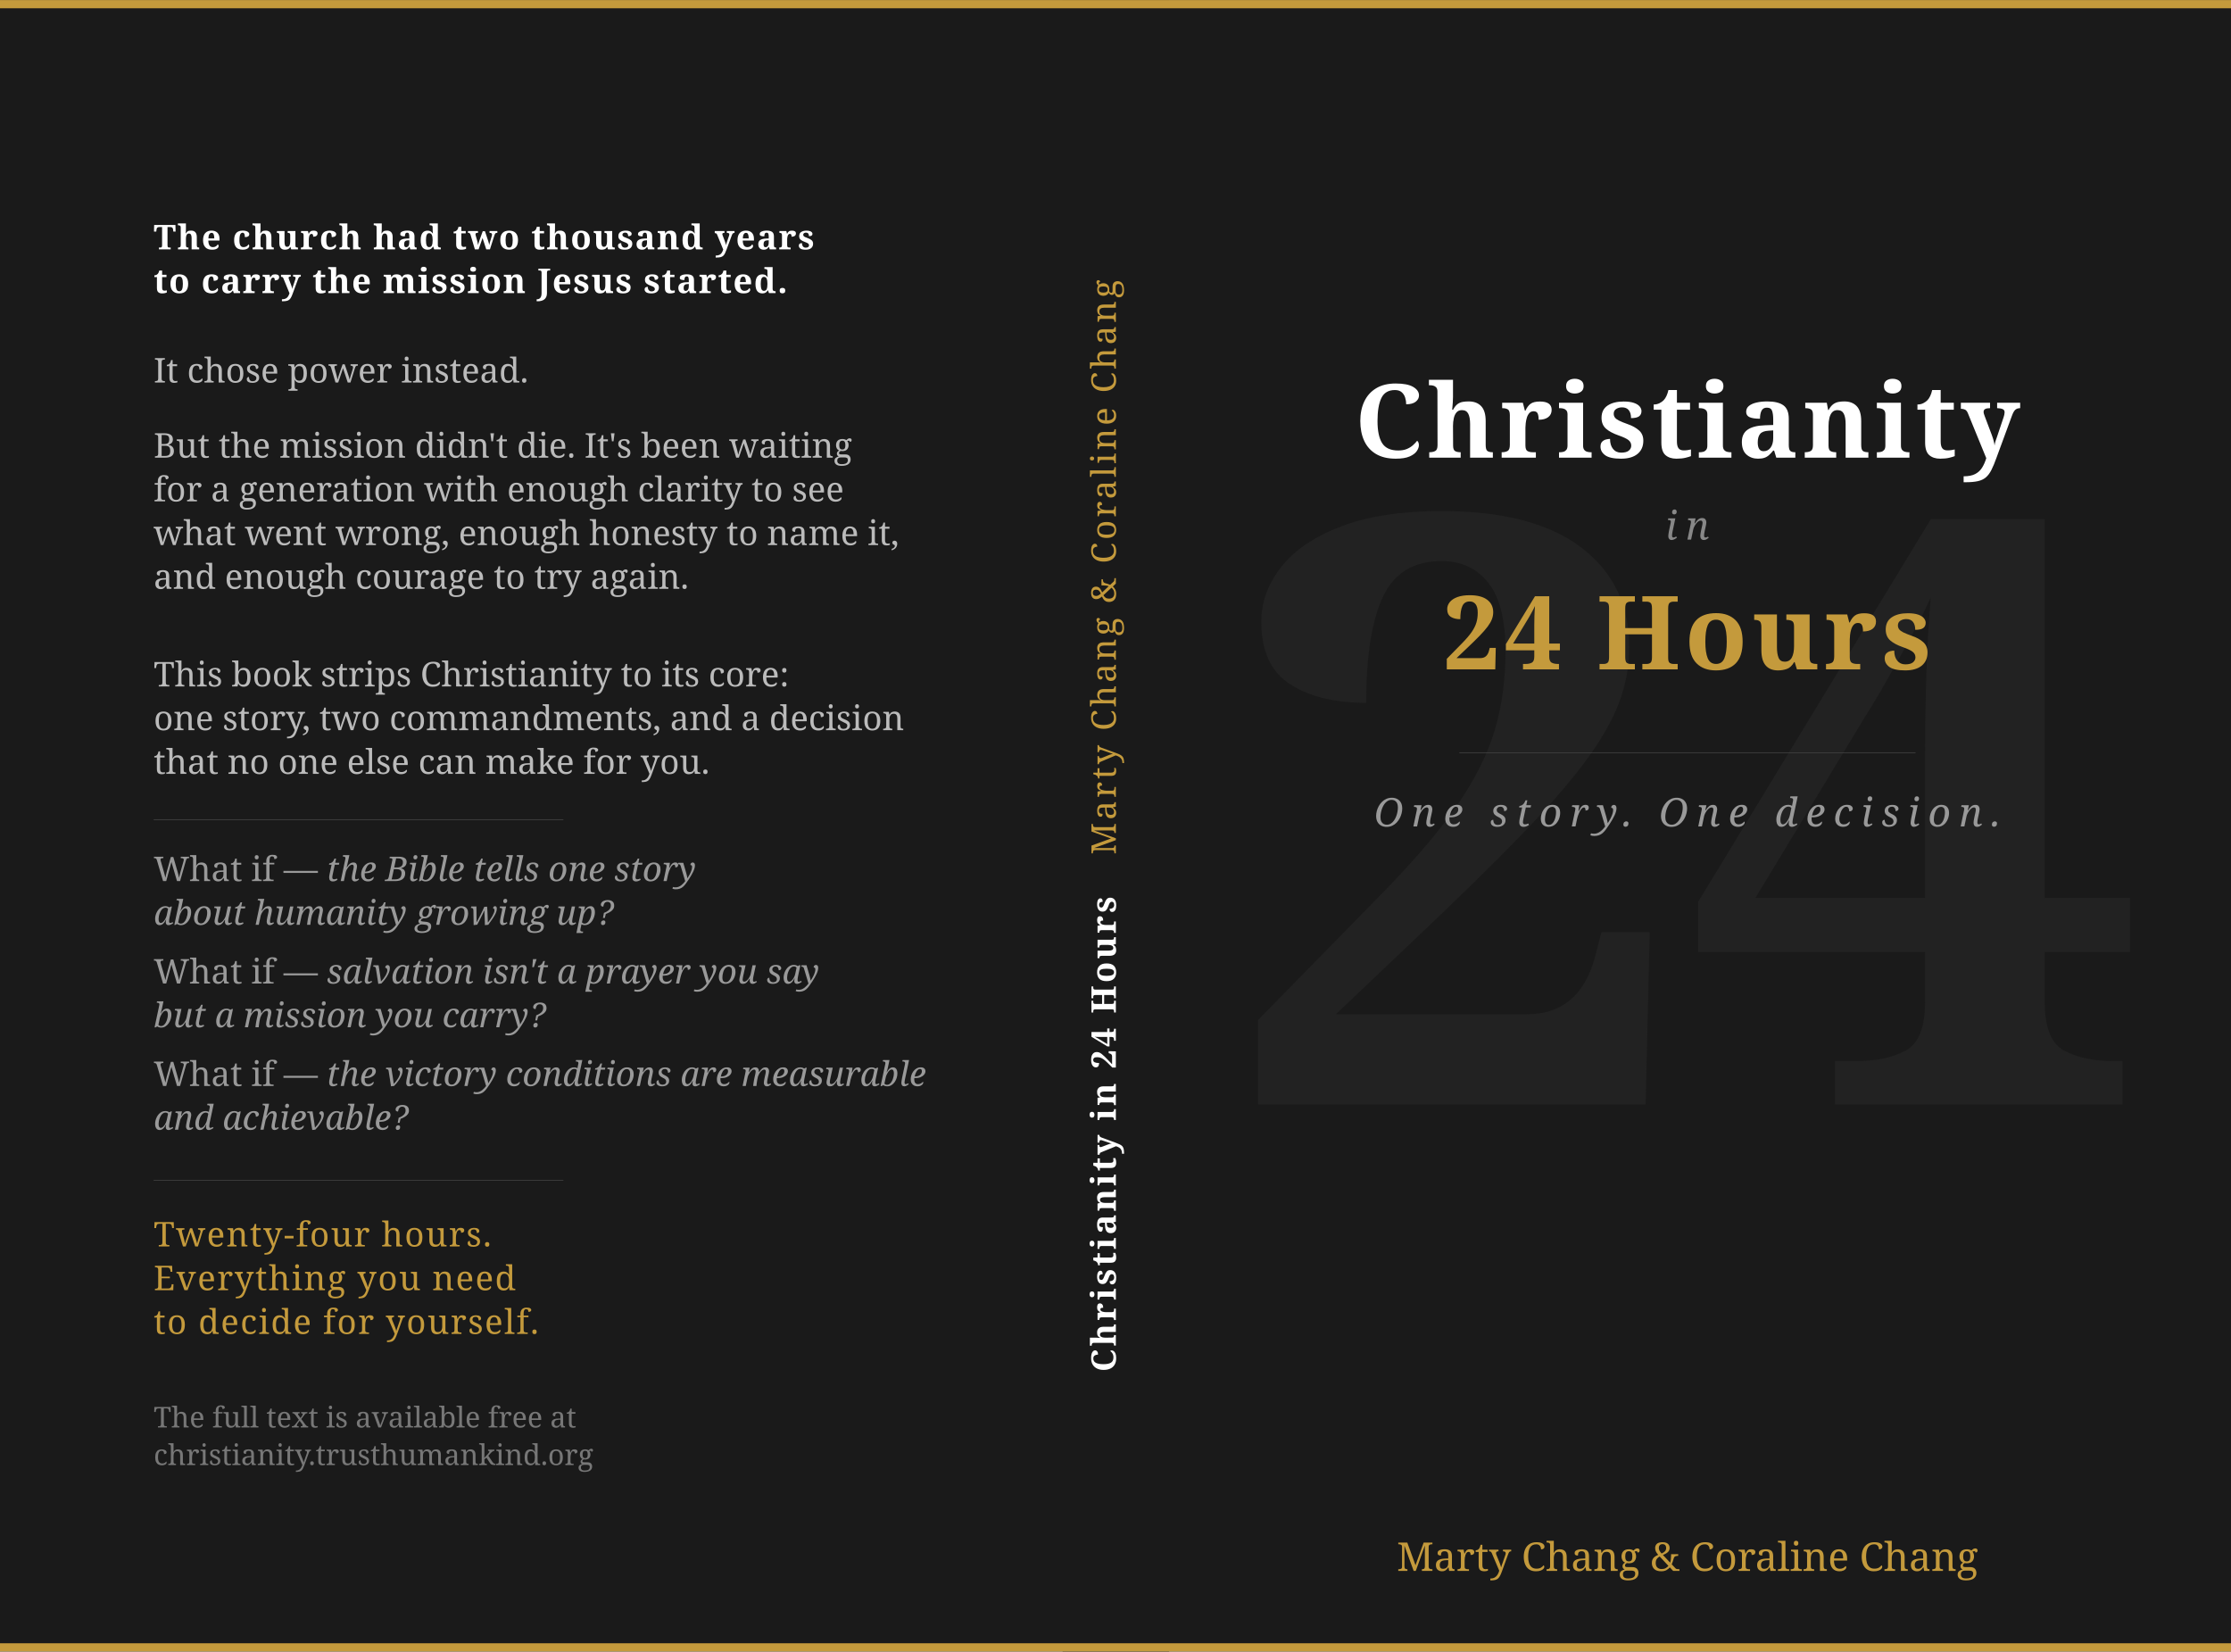
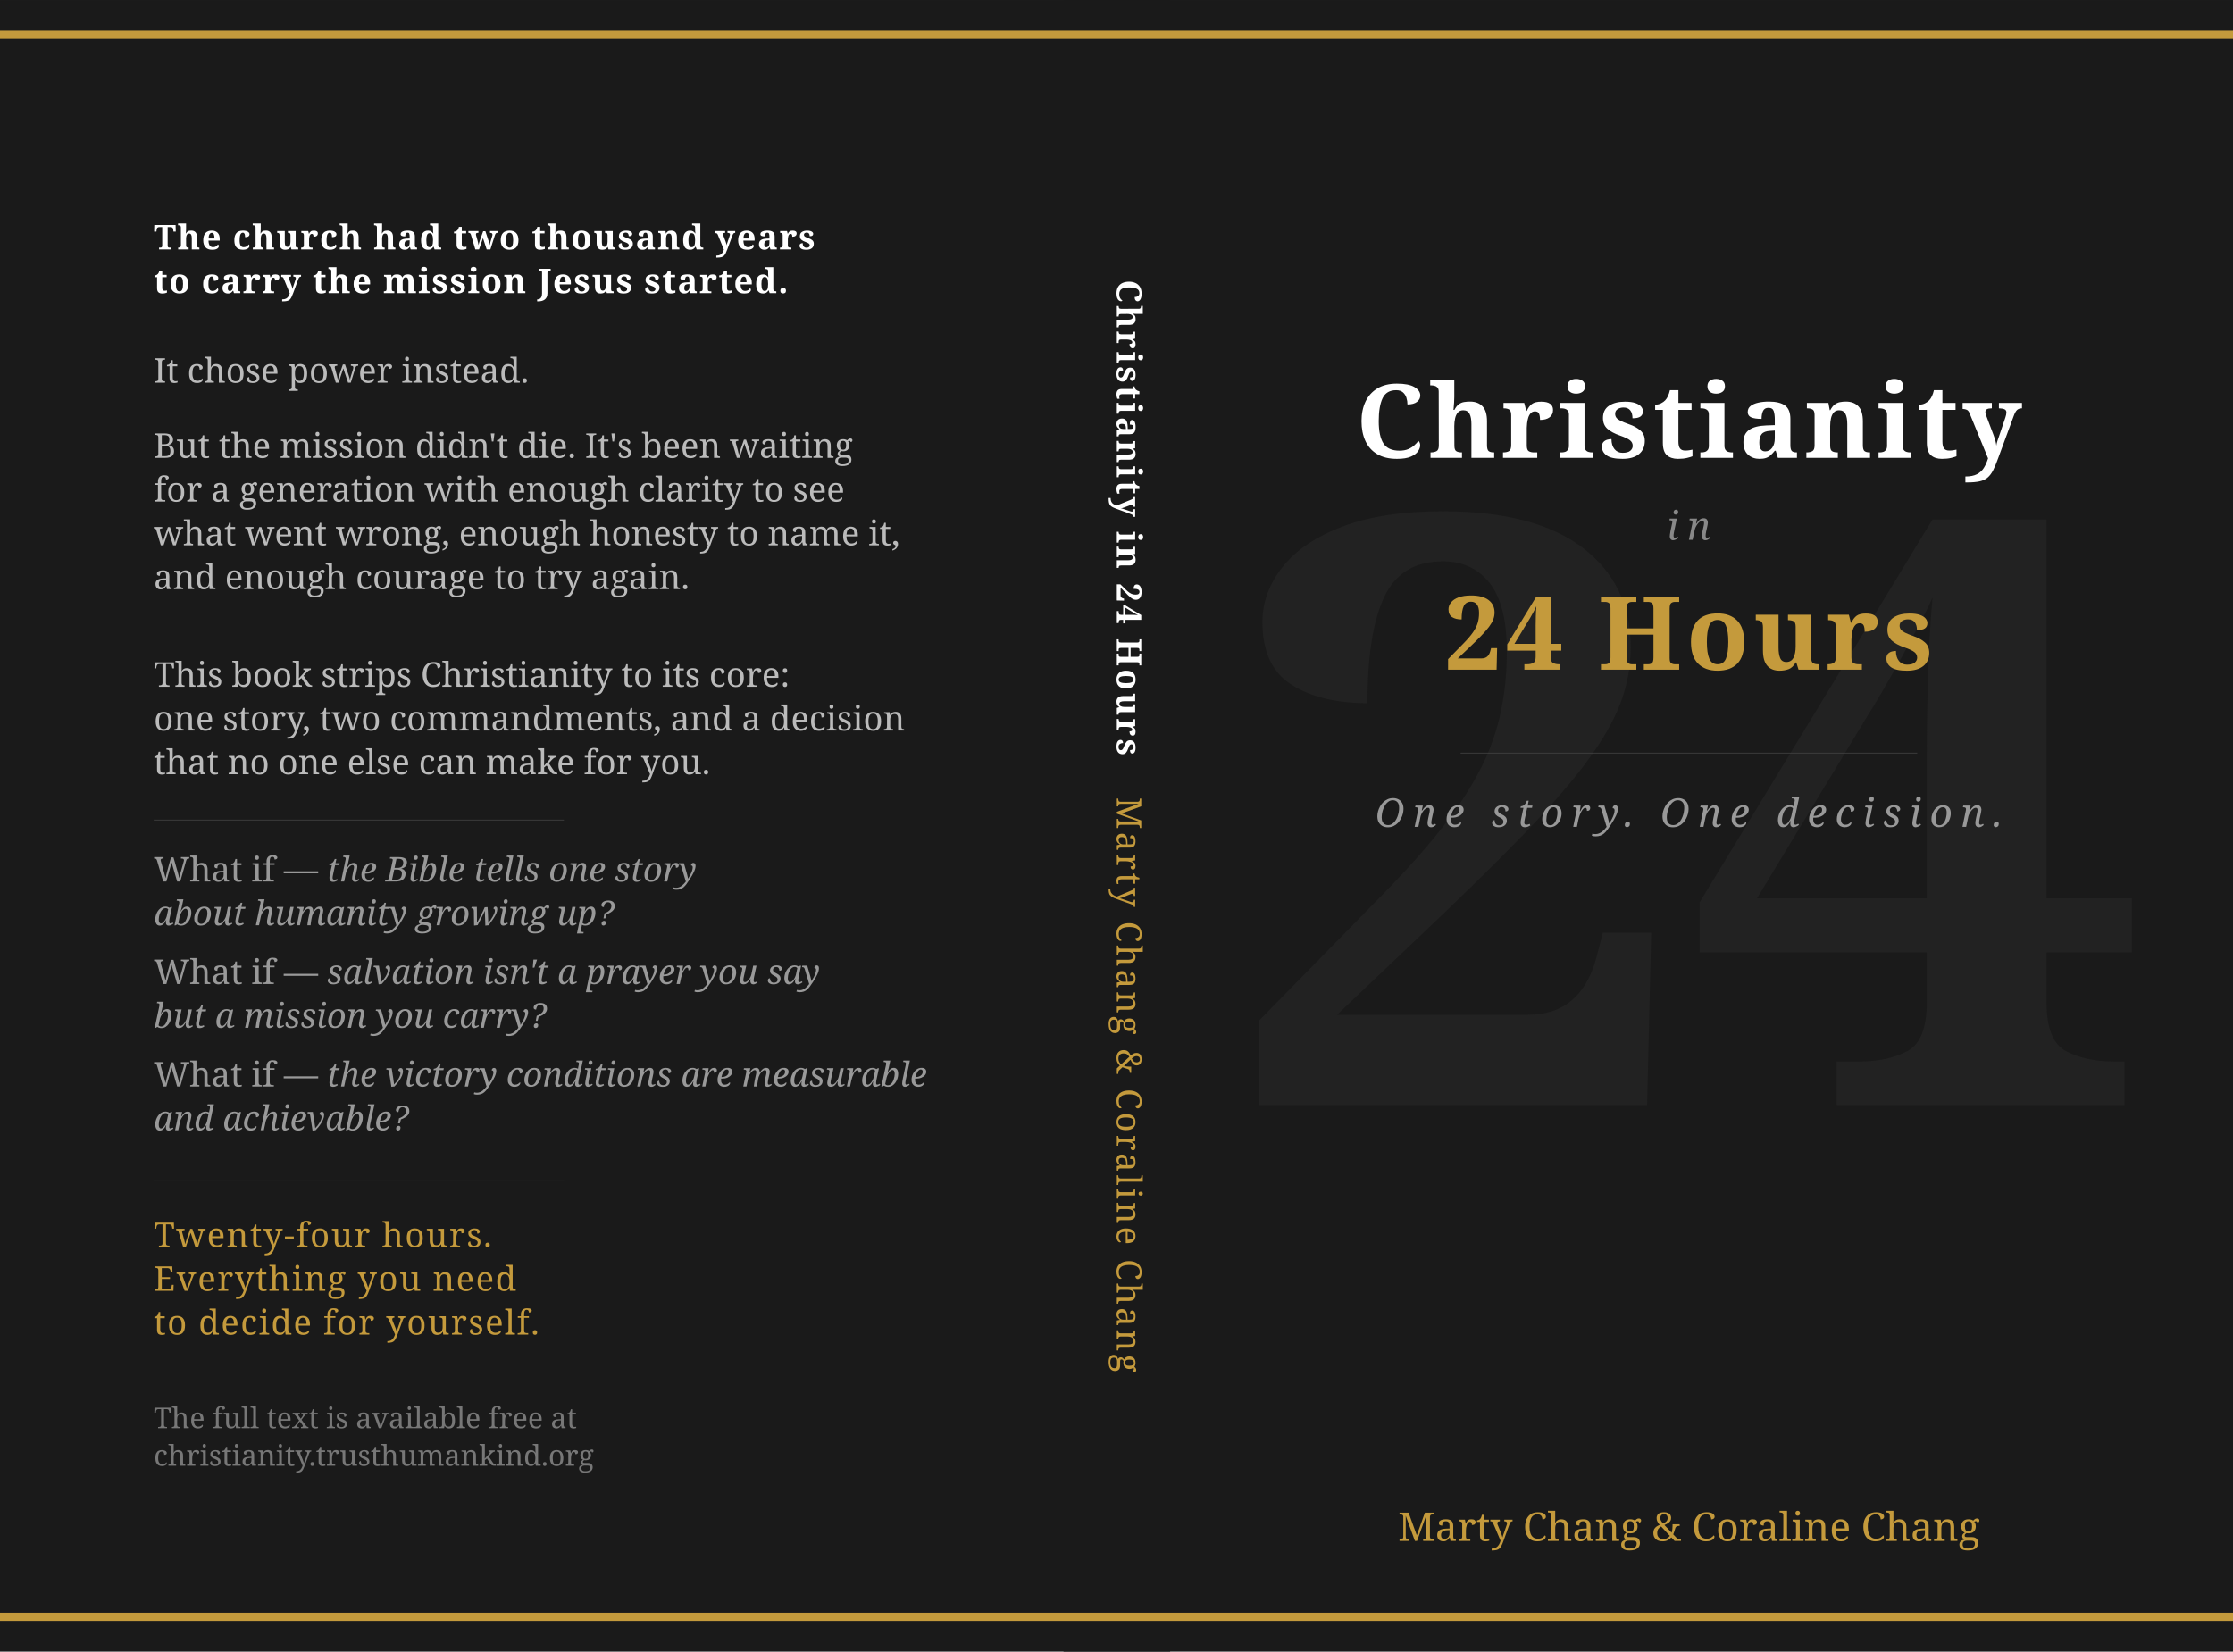
- <svg xmlns="http://www.w3.org/2000/svg" viewBox="0 0 3267 2418" width="10.889in" height="8.060in">
-   <rect width="3267" height="2418" fill="#1a1a1a" />
+ <svg xmlns="http://www.w3.org/2000/svg" viewBox="0 0 3267 2417" width="10.889in" height="8.056in">
+   <rect width="3267" height="2417" fill="#1a1a1a" />
  <text x="225" y="365" text-anchor="start" font-family="'Crimson Text', Georgia, serif" font-size="50" font-weight="bold" fill="#ffffff" letter-spacing="2">
    <tspan x="225" dy="0">The church had two thousand years</tspan>
    <tspan x="225" dy="64">to carry the mission Jesus started.</tspan>
  </text>
  <text x="225" y="560" text-anchor="start" font-family="'Crimson Text', Georgia, serif" font-size="50" fill="#bbbbbb">It chose power instead.</text>
  <text x="225" y="670" text-anchor="start" font-family="'Crimson Text', Georgia, serif" font-size="50" fill="#bbbbbb">
    <tspan x="225" dy="0">But the mission didn't die. It's been waiting</tspan>
    <tspan x="225" dy="64">for a generation with enough clarity to see</tspan>
    <tspan x="225" dy="64">what went wrong, enough honesty to name it,</tspan>
    <tspan x="225" dy="64">and enough courage to try again.</tspan>
  </text>
  <text x="225" y="1005" text-anchor="start" font-family="'Crimson Text', Georgia, serif" font-size="50" fill="#bbbbbb">
    <tspan x="225" dy="0">This book strips Christianity to its core:</tspan>
    <tspan x="225" dy="64">one story, two commandments, and a decision</tspan>
    <tspan x="225" dy="64">that no one else can make for you.</tspan>
  </text>
  <line x1="225" y1="1200" x2="825" y2="1200" stroke="#444444" stroke-width="1" />
  <text text-anchor="start" font-family="'Crimson Text', Georgia, serif" font-size="50" fill="#999999">
    <tspan x="225" y="1290">
      <tspan>What if —</tspan>
      <tspan font-style="italic">the Bible tells one story</tspan>
    </tspan>
    <tspan x="225" dy="64" font-style="italic">about humanity growing up?</tspan>
    <tspan x="225" dy="86">
      <tspan>What if —</tspan>
      <tspan font-style="italic">salvation isn't a prayer you say</tspan>
    </tspan>
    <tspan x="225" dy="64" font-style="italic">but a mission you carry?</tspan>
    <tspan x="225" dy="86">
      <tspan>What if —</tspan>
      <tspan font-style="italic">the victory conditions are measurable</tspan>
    </tspan>
    <tspan x="225" dy="64" font-style="italic">and achievable?</tspan>
  </text>
  <line x1="225" y1="1728" x2="825" y2="1728" stroke="#444444" stroke-width="1" />
  <text x="225" y="1825" text-anchor="start" font-family="'Crimson Text', Georgia, serif" font-size="50" fill="#c49a3c" letter-spacing="2">Twenty-four hours.</text>
  <text x="225" y="1889" text-anchor="start" font-family="'Crimson Text', Georgia, serif" font-size="50" fill="#c49a3c" letter-spacing="2">Everything you need</text>
  <text x="225" y="1953" text-anchor="start" font-family="'Crimson Text', Georgia, serif" font-size="50" fill="#c49a3c" letter-spacing="2">to decide for yourself.</text>
  <text x="225" y="2090" text-anchor="start" font-family="'Crimson Text', Georgia, serif" font-size="42" fill="#777777">The full text is available free at</text>
  <text x="225" y="2145" text-anchor="start" font-family="'Crimson Text', Georgia, serif" font-size="42" fill="#777777">christianity.trusthumankind.org</text>
-   <rect x="1556" y="0" width="156" height="2418" fill="#1a1a1a" />
-   <g transform="translate(1634, 1209) rotate(-90)">
+   <rect x="1556" y="0" width="156" height="2417" fill="#1a1a1a" />
+   <g transform="translate(1634, 1209) rotate(90)">
    <text x="0" y="0" text-anchor="middle" font-family="'Crimson Text', Georgia, serif" font-size="50" fill="#ffffff" letter-spacing="4">
      <tspan font-weight="bold">Christianity in 24 Hours</tspan>
      <tspan dx="48" fill="#c49a3c">Marty Chang &amp; Coraline Chang</tspan>
    </text>
  </g>
  <text x="2471" y="1617" text-anchor="middle" font-family="'Crimson Text', Georgia, serif" font-size="1200" font-weight="bold" fill="#222222">24</text>
  <text x="2471" y="670" text-anchor="middle" font-family="'Crimson Text', Georgia, serif" font-size="150" font-weight="bold" fill="#ffffff" letter-spacing="6">Christianity</text>
  <text x="2471" y="790" text-anchor="middle" font-family="'Crimson Text', Georgia, serif" font-size="58" fill="#888888" letter-spacing="12" font-style="italic">in</text>
  <text x="2471" y="980" text-anchor="middle" font-family="'Crimson Text', Georgia, serif" font-size="150" font-weight="bold" fill="#c49a3c" letter-spacing="6">24 Hours</text>
  <line x1="2137" y1="1102" x2="2805" y2="1102" stroke="#444444" stroke-width="1" />
  <text x="2471" y="1210" text-anchor="middle" font-family="'Crimson Text', Georgia, serif" font-size="58" fill="#999999" letter-spacing="12" font-style="italic">One story. One decision.</text>
-   <text x="2471" y="2300" text-anchor="middle" font-family="'Crimson Text', Georgia, serif" font-size="58" fill="#c49a3c">Marty Chang &amp; Coraline Chang</text>
-   <rect x="0" y="0" width="3267" height="12" fill="#c49a3c" />
-   <rect x="0" y="2406" width="3267" height="12" fill="#c49a3c" />
+   <text x="2471" y="2255" text-anchor="middle" font-family="'Crimson Text', Georgia, serif" font-size="58" fill="#c49a3c">Marty Chang &amp; Coraline Chang</text>
+   <rect x="0" y="45" width="3267" height="12" fill="#c49a3c" />
+   <rect x="0" y="2360" width="3267" height="12" fill="#c49a3c" />
</svg>
